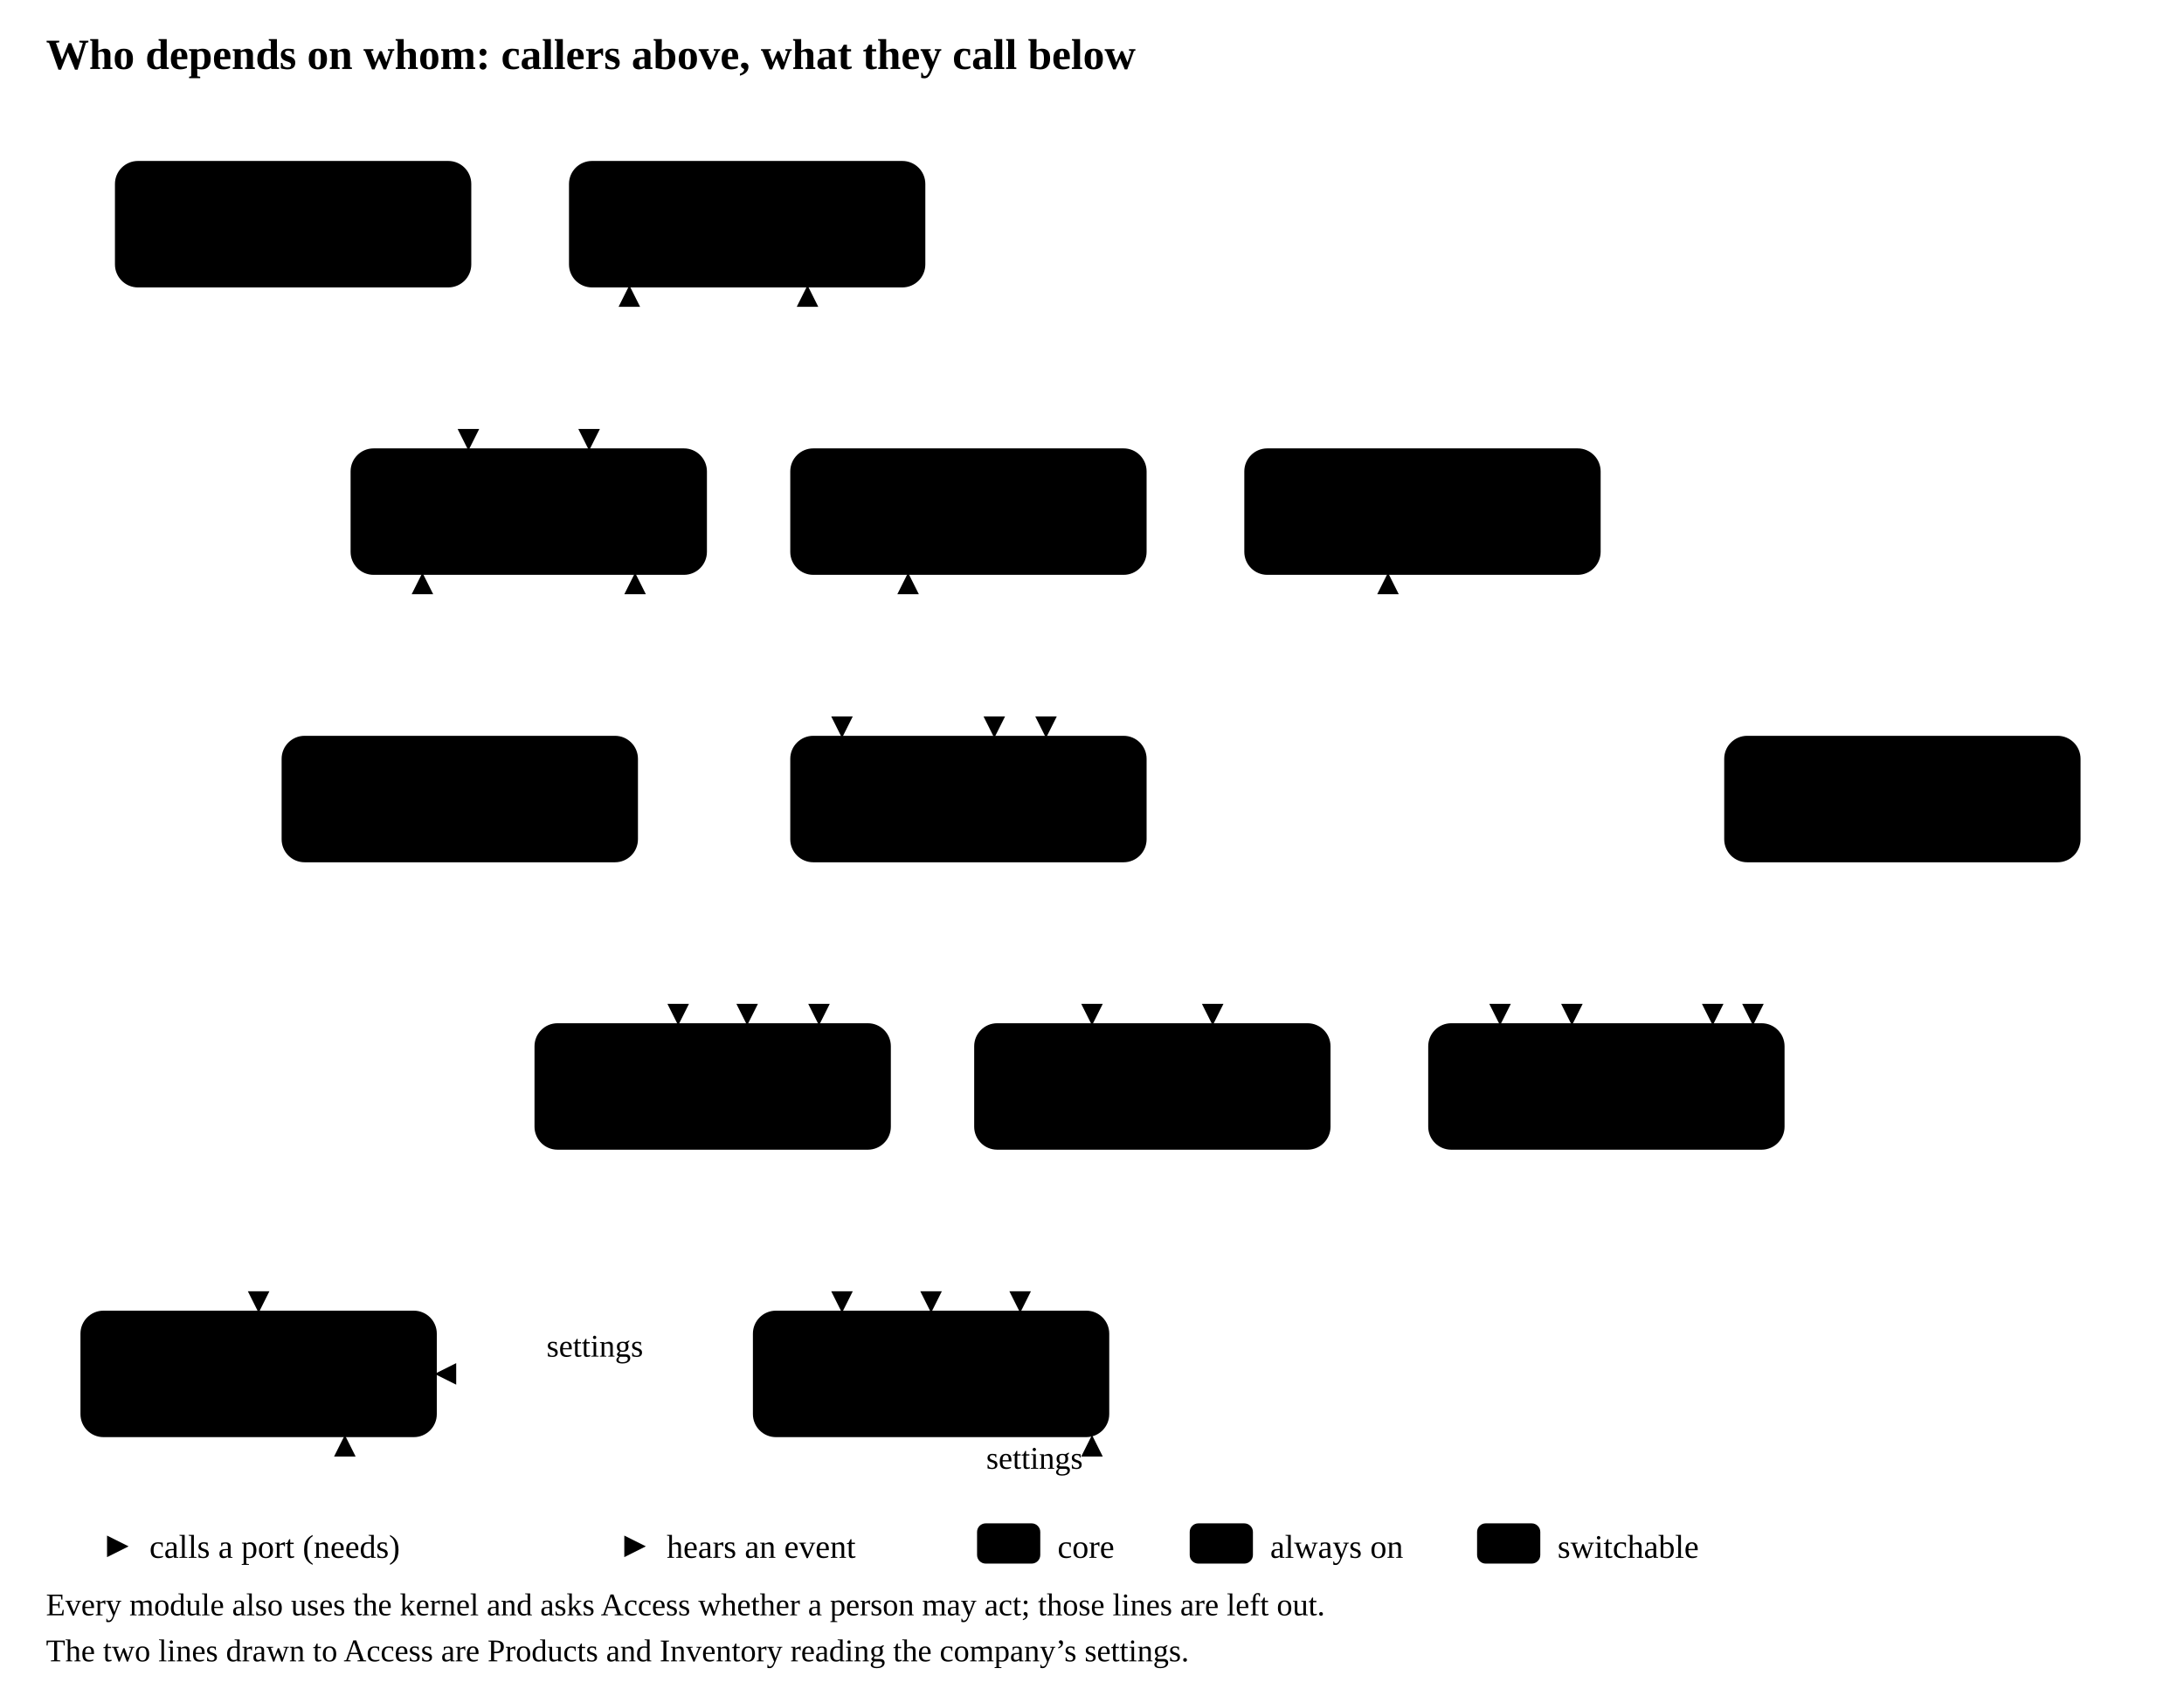
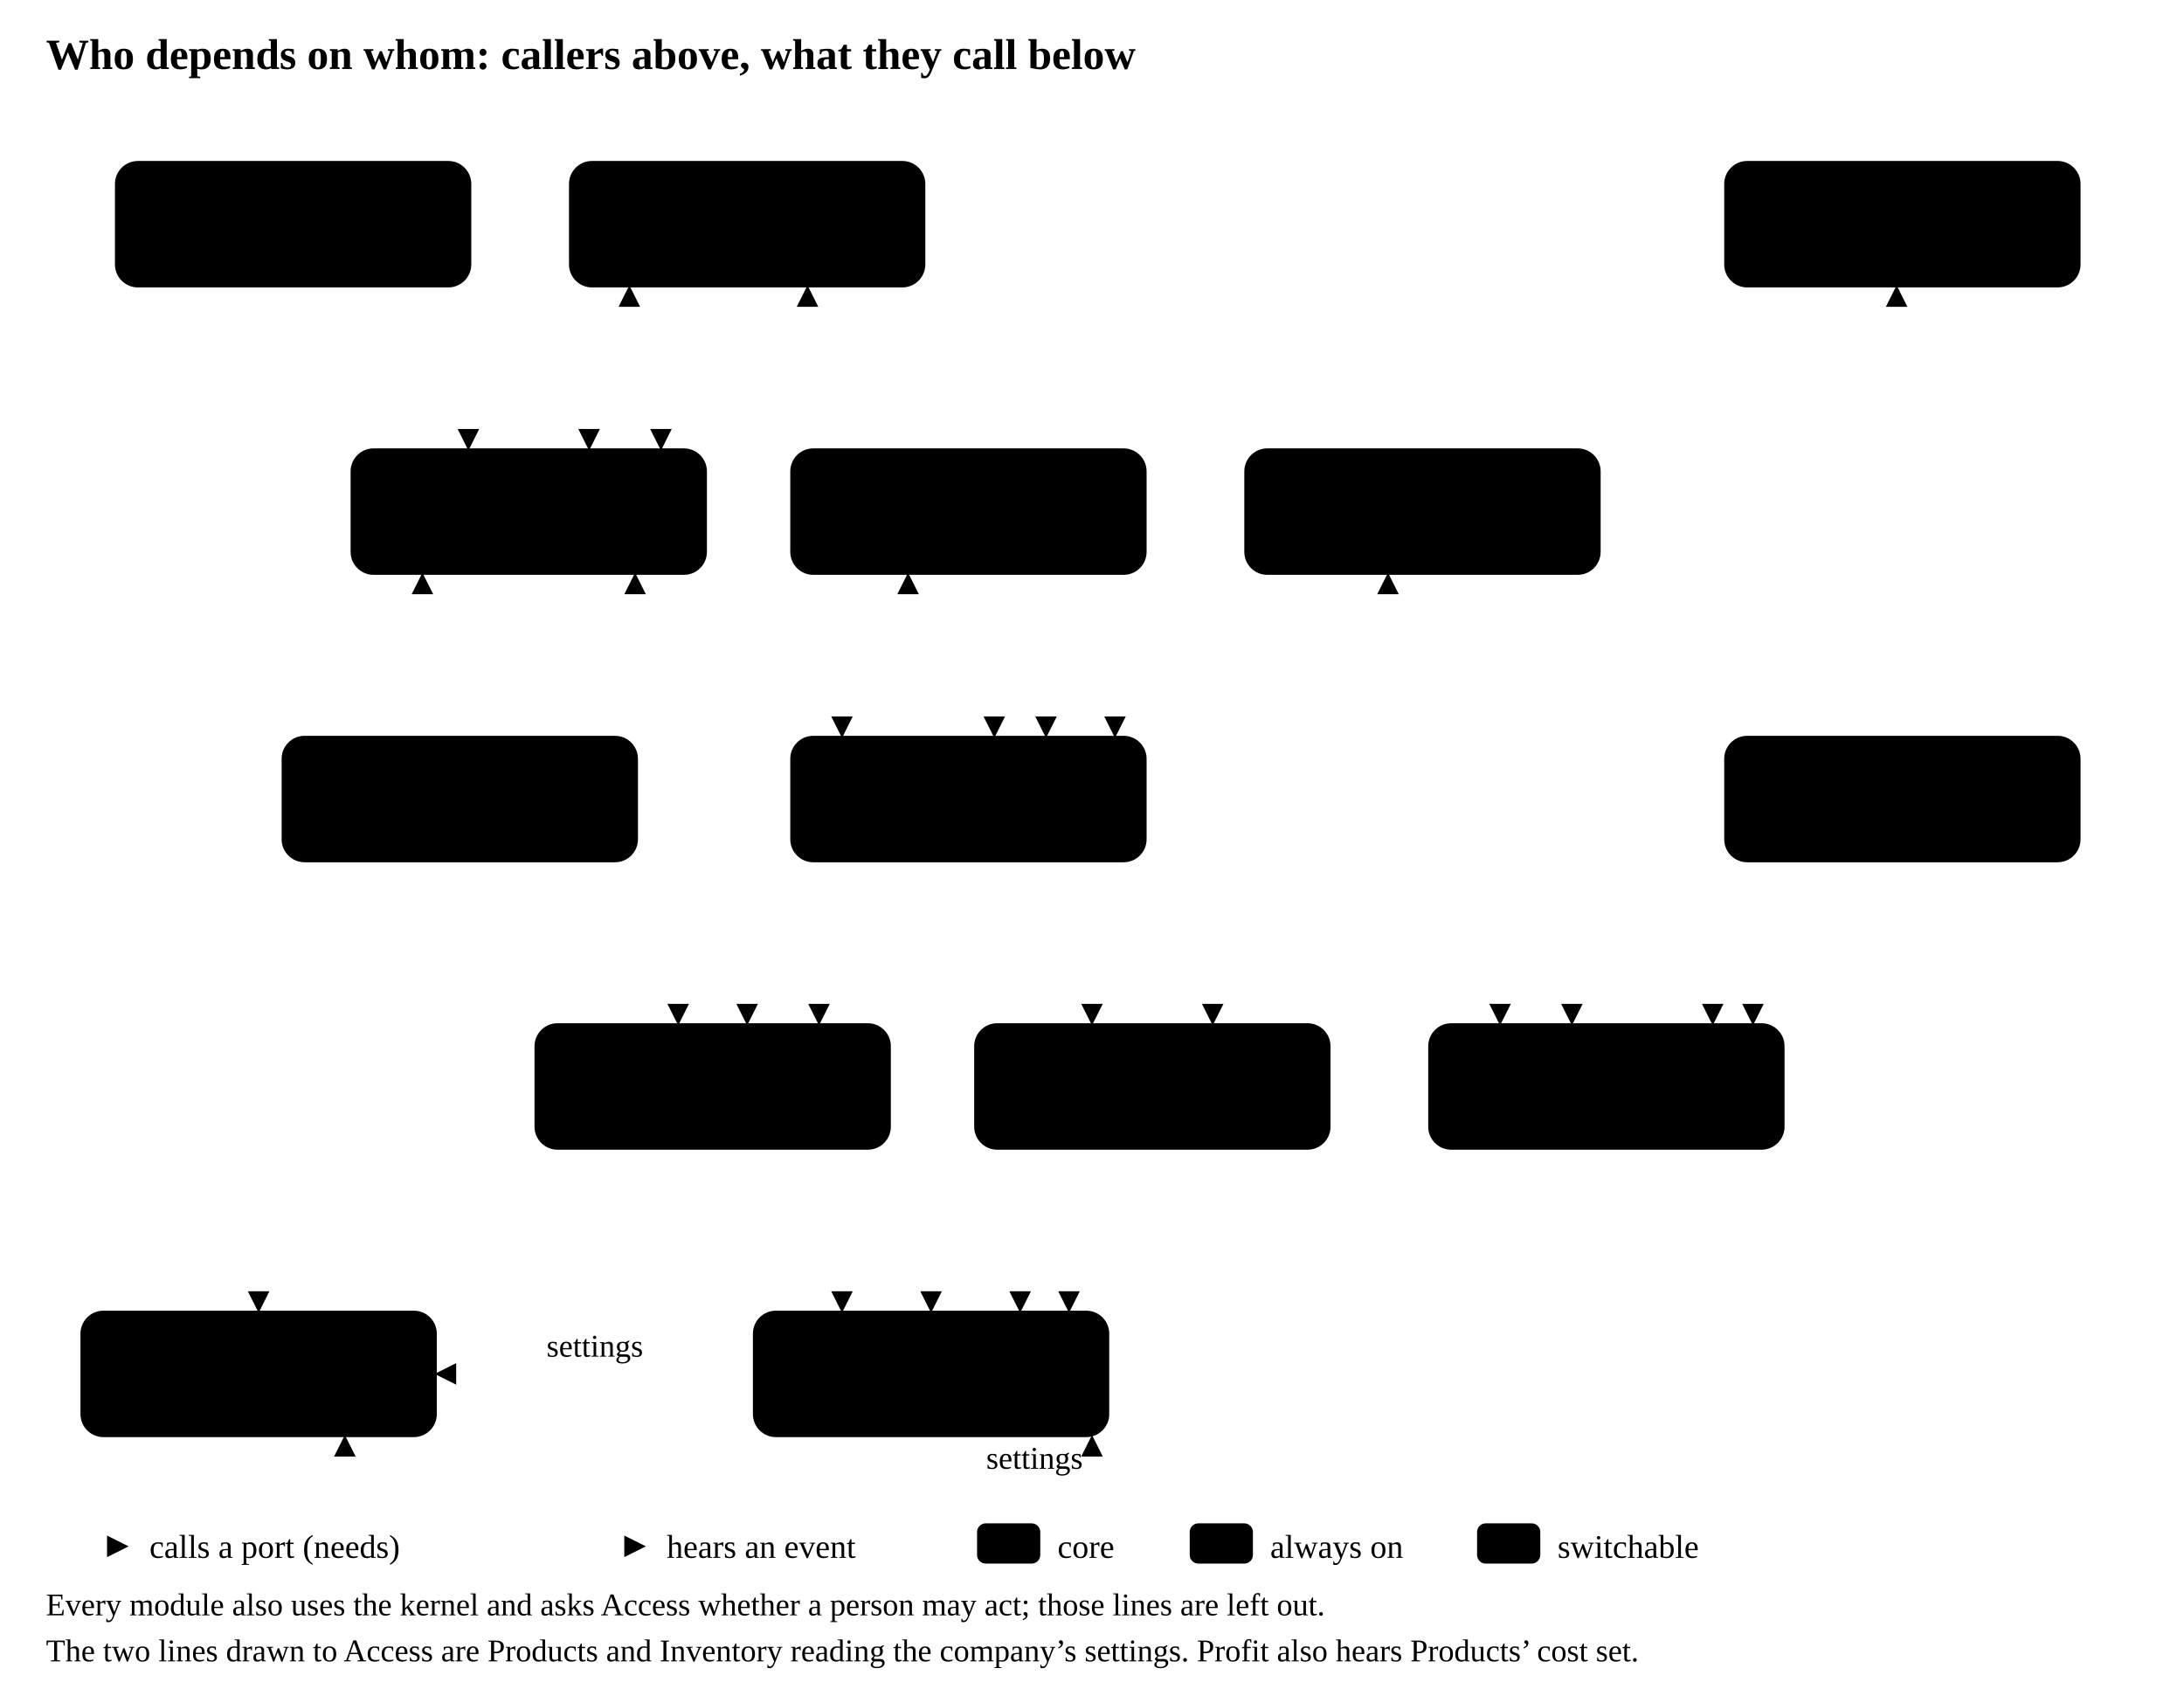
<svg xmlns="http://www.w3.org/2000/svg" class="diagram" viewBox="0 0 760 590" role="img" aria-label="Dependency map: which module calls which through ports, and which events each module hears" font-size="13">
  <defs>
    <marker id="dep-arrow" viewBox="0 0 10 10" refX="9" refY="5" markerWidth="6" markerHeight="6" orient="auto-start-reverse">
      <path d="M0 0L10 5L0 10z" class="edge-fill" />
    </marker>
    <marker id="dep-event" viewBox="0 0 10 10" refX="9" refY="5" markerWidth="6" markerHeight="6" orient="auto-start-reverse">
      <path d="M0 0L10 5L0 10z" class="accent-fill" />
    </marker>
  </defs>
  <text x="16" y="24" font-size="15" font-weight="600" class="ink">Who depends on whom: callers above, what they call below</text>
  <g class="edge" fill="none" stroke-width="1.25">
    <path d="M102 100L102 120L163 120L163 156" marker-end="url(#dep-arrow)" />
    <path d="M172 200L172 230L236 230L236 356" marker-end="url(#dep-arrow)" />
    <path d="M196 200L196 220L293 220L293 256" marker-end="url(#dep-arrow)" />
    <path d="M301 100L301 110L582 110L582 310L596 310L596 356" marker-end="url(#dep-arrow)" />
    <path d="M260 100L260 356" marker-end="url(#dep-arrow)" />
    <path d="M239 100L239 120L205 120L205 156" marker-end="url(#dep-arrow)" />
    <path d="M458 200L458 210L364 210L364 256" marker-end="url(#dep-arrow)" />
    <path d="M532 200L532 310L547 310L547 356" marker-end="url(#dep-arrow)" />
    <path d="M507 200L507 230L422 230L422 356" marker-end="url(#dep-arrow)" />
    <path d="M358 200L358 210L346 210L346 256" marker-end="url(#dep-arrow)" />
    <path d="M160 300L160 310L90 310L90 456" marker-end="url(#dep-arrow)" />
    <path d="M262 478L152 478" marker-end="url(#dep-arrow)" />
    <path d="M600 400L600 516L120 516L120 500" marker-end="url(#dep-arrow)" />
    <path d="M374 300L374 310L522 310L522 356" marker-end="url(#dep-arrow)" />
    <path d="M300 300L300 310L285 310L285 356" marker-end="url(#dep-arrow)" />
    <path d="M325 300L325 310L324 310L324 456" marker-end="url(#dep-arrow)" />
    <path d="M349 300L349 320L380 320L380 356" marker-end="url(#dep-arrow)" />
    <path d="M559 400L559 410L355 410L355 456" marker-end="url(#dep-arrow)" />
    <path d="M248 400L248 410L293 410L293 456" marker-end="url(#dep-arrow)" />
    <path d="M610 300L610 356" marker-end="url(#dep-arrow)" />
    <path d="M700 300L700 523L380 523L380 500" marker-end="url(#dep-arrow)" />
+     <path d="M620 100L620 138L230 138L230 156" marker-end="url(#dep-arrow)" />
+     <path d="M640 100L640 244L388 244L388 256" marker-end="url(#dep-arrow)" />
+     <path d="M724 78L748 78L748 448L372 448L372 456" marker-end="url(#dep-arrow)" />
  </g>
  <g class="accent" fill="none" stroke-width="1.25" stroke-dasharray="5 4">
    <path d="M571 356L571 120L281 120L281 100" marker-end="url(#dep-event)" />
    <path d="M381 256L381 220L483 220L483 200" marker-end="url(#dep-event)" />
    <path d="M310 256L310 210L221 210L221 200" marker-end="url(#dep-event)" />
    <path d="M328 256L328 210L316 210L316 200" marker-end="url(#dep-event)" />
    <path d="M160 256L160 210L147 210L147 200" marker-end="url(#dep-event)" />
    <path d="M211 356L211 320L83 320L83 110L219 110L219 100" marker-end="url(#dep-event)" />
+     <path d="M397 256L397 232L660 232L660 100" marker-end="url(#dep-event)" />
  </g>
  <rect x="40" y="56" width="124" height="44" rx="8" class="box" stroke-dasharray="5 4" />
  <text x="102" y="75" text-anchor="middle" font-weight="600" class="ink">Connectors</text>
  <text x="102" y="90" text-anchor="middle" font-size="11" class="quiet">switchable</text>
  <rect x="198" y="56" width="124" height="44" rx="8" class="box" stroke-dasharray="5 4" />
  <text x="260" y="75" text-anchor="middle" font-weight="600" class="ink">Stock sync</text>
  <text x="260" y="90" text-anchor="middle" font-size="11" class="quiet">switchable</text>
  <rect x="122" y="156" width="124" height="44" rx="8" class="box" stroke-dasharray="5 4" />
  <text x="184" y="175" text-anchor="middle" font-weight="600" class="ink">Channels</text>
  <text x="184" y="190" text-anchor="middle" font-size="11" class="quiet">switchable</text>
  <rect x="433" y="156" width="124" height="44" rx="8" class="box" />
  <text x="495" y="175" text-anchor="middle" font-weight="600" class="ink">Fulfilment</text>
  <text x="495" y="190" text-anchor="middle" font-size="11" class="quiet">always on</text>
  <rect x="275" y="156" width="124" height="44" rx="8" class="box" stroke-dasharray="5 4" />
  <text x="337" y="175" text-anchor="middle" font-weight="600" class="ink">Invoicing</text>
  <text x="337" y="190" text-anchor="middle" font-size="11" class="quiet">switchable</text>
+   <rect x="600" y="56" width="124" height="44" rx="8" class="box" stroke-dasharray="5 4" />
+   <text x="662" y="75" text-anchor="middle" font-weight="600" class="ink">Profit</text>
+   <text x="662" y="90" text-anchor="middle" font-size="11" class="quiet">switchable, with ADR-016</text>
  <rect x="600" y="256" width="124" height="44" rx="8" class="box" stroke-dasharray="5 4" />
  <text x="662" y="275" text-anchor="middle" font-weight="600" class="ink">Purchasing</text>
  <text x="662" y="290" text-anchor="middle" font-size="11" class="quiet">switchable</text>
  <rect x="98" y="256" width="124" height="44" rx="8" class="box" />
  <text x="160" y="275" text-anchor="middle" font-weight="600" class="ink">Billing</text>
  <text x="160" y="290" text-anchor="middle" font-size="11" class="quiet">always on</text>
  <rect x="275" y="256" width="124" height="44" rx="8" class="box-main" />
  <text x="337" y="275" text-anchor="middle" font-weight="600" class="ink">Orders</text>
  <text x="337" y="290" text-anchor="middle" font-size="11" class="quiet">ADR-007</text>
  <rect x="186" y="356" width="124" height="44" rx="8" class="box-main" />
  <text x="248" y="375" text-anchor="middle" font-weight="600" class="ink">Listings</text>
  <text x="248" y="390" text-anchor="middle" font-size="11" class="quiet">ADR-005</text>
  <rect x="497" y="356" width="124" height="44" rx="8" class="box-main" />
  <text x="559" y="375" text-anchor="middle" font-weight="600" class="ink">Inventory</text>
  <text x="559" y="390" text-anchor="middle" font-size="11" class="quiet">ADR-006</text>
  <rect x="339" y="356" width="124" height="44" rx="8" class="box-main" />
  <text x="401" y="375" text-anchor="middle" font-weight="600" class="ink">Buyer data</text>
  <text x="401" y="390" text-anchor="middle" font-size="11" class="quiet">ADR-009</text>
  <rect x="28" y="456" width="124" height="44" rx="8" class="box-main" />
  <text x="90" y="475" text-anchor="middle" font-weight="600" class="ink">Access</text>
  <text x="90" y="490" text-anchor="middle" font-size="11" class="quiet">ADR-010</text>
  <rect x="262" y="456" width="124" height="44" rx="8" class="box-main" />
  <text x="324" y="475" text-anchor="middle" font-weight="600" class="ink">Products</text>
  <text x="324" y="490" text-anchor="middle" font-size="11" class="quiet">ADR-003</text>
  <text x="207" y="472" text-anchor="middle" font-size="11" class="quiet">settings</text>
  <text x="360" y="511" text-anchor="middle" font-size="11" class="quiet">settings</text>
  <g fill="none" stroke-width="1.25">
    <path class="edge" d="M16 538H44" marker-end="url(#dep-arrow)" />
    <path class="accent" d="M196 538H224" stroke-dasharray="5 4" marker-end="url(#dep-event)" />
  </g>
  <text x="52" y="542" font-size="11.5" class="quiet">calls a port (needs)</text>
  <text x="232" y="542" font-size="11.5" class="quiet">hears an event</text>
  <rect x="340" y="530" width="22" height="14" rx="3" class="box-main" />
  <text x="368" y="542" font-size="11.5" class="quiet">core</text>
  <rect x="414" y="530" width="22" height="14" rx="3" class="box" />
  <text x="442" y="542" font-size="11.5" class="quiet">always on</text>
  <rect x="514" y="530" width="22" height="14" rx="3" class="box" stroke-dasharray="4 3" />
  <text x="542" y="542" font-size="11.5" class="quiet">switchable</text>
  <text x="16" y="562" font-size="11" class="quiet">Every module also uses the kernel and asks Access whether a person may act; those lines are left out.</text>
-   <text x="16" y="578" font-size="11" class="quiet">The two lines drawn to Access are Products and Inventory reading the company’s settings.</text>
+   <text x="16" y="578" font-size="11" class="quiet">The two lines drawn to Access are Products and Inventory reading the company’s settings. Profit also hears Products’ cost set.</text>
</svg>
